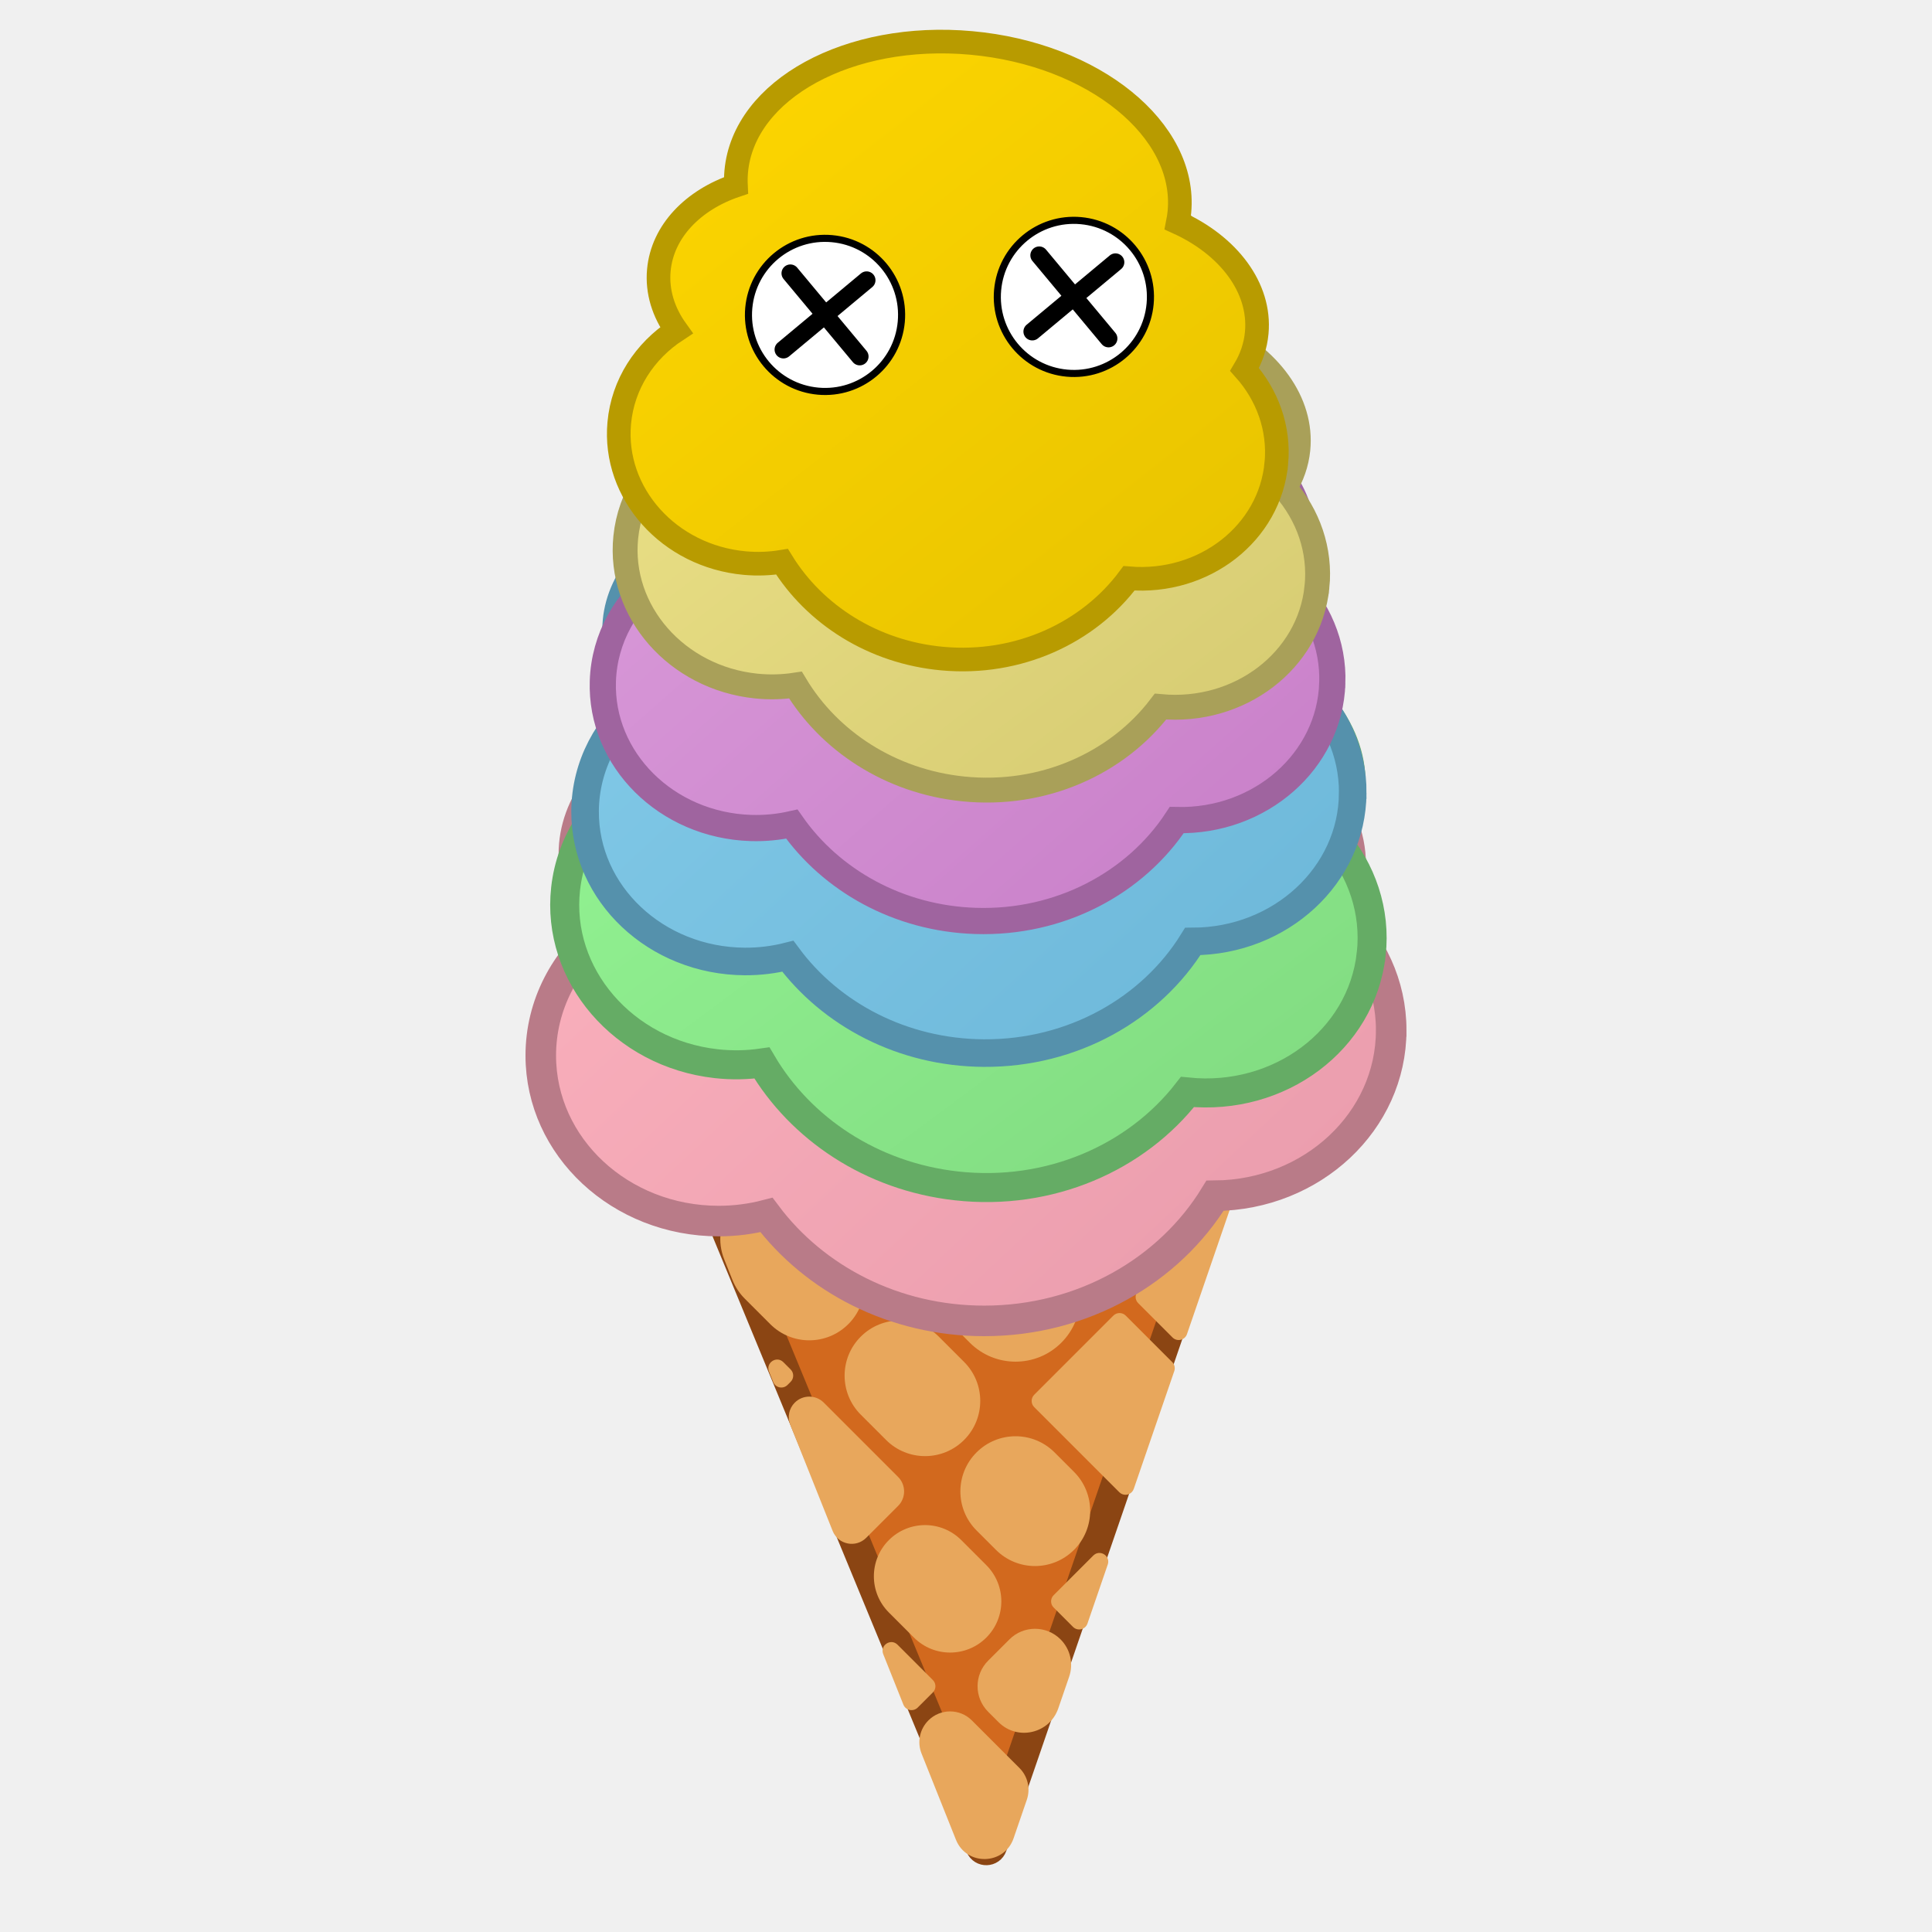
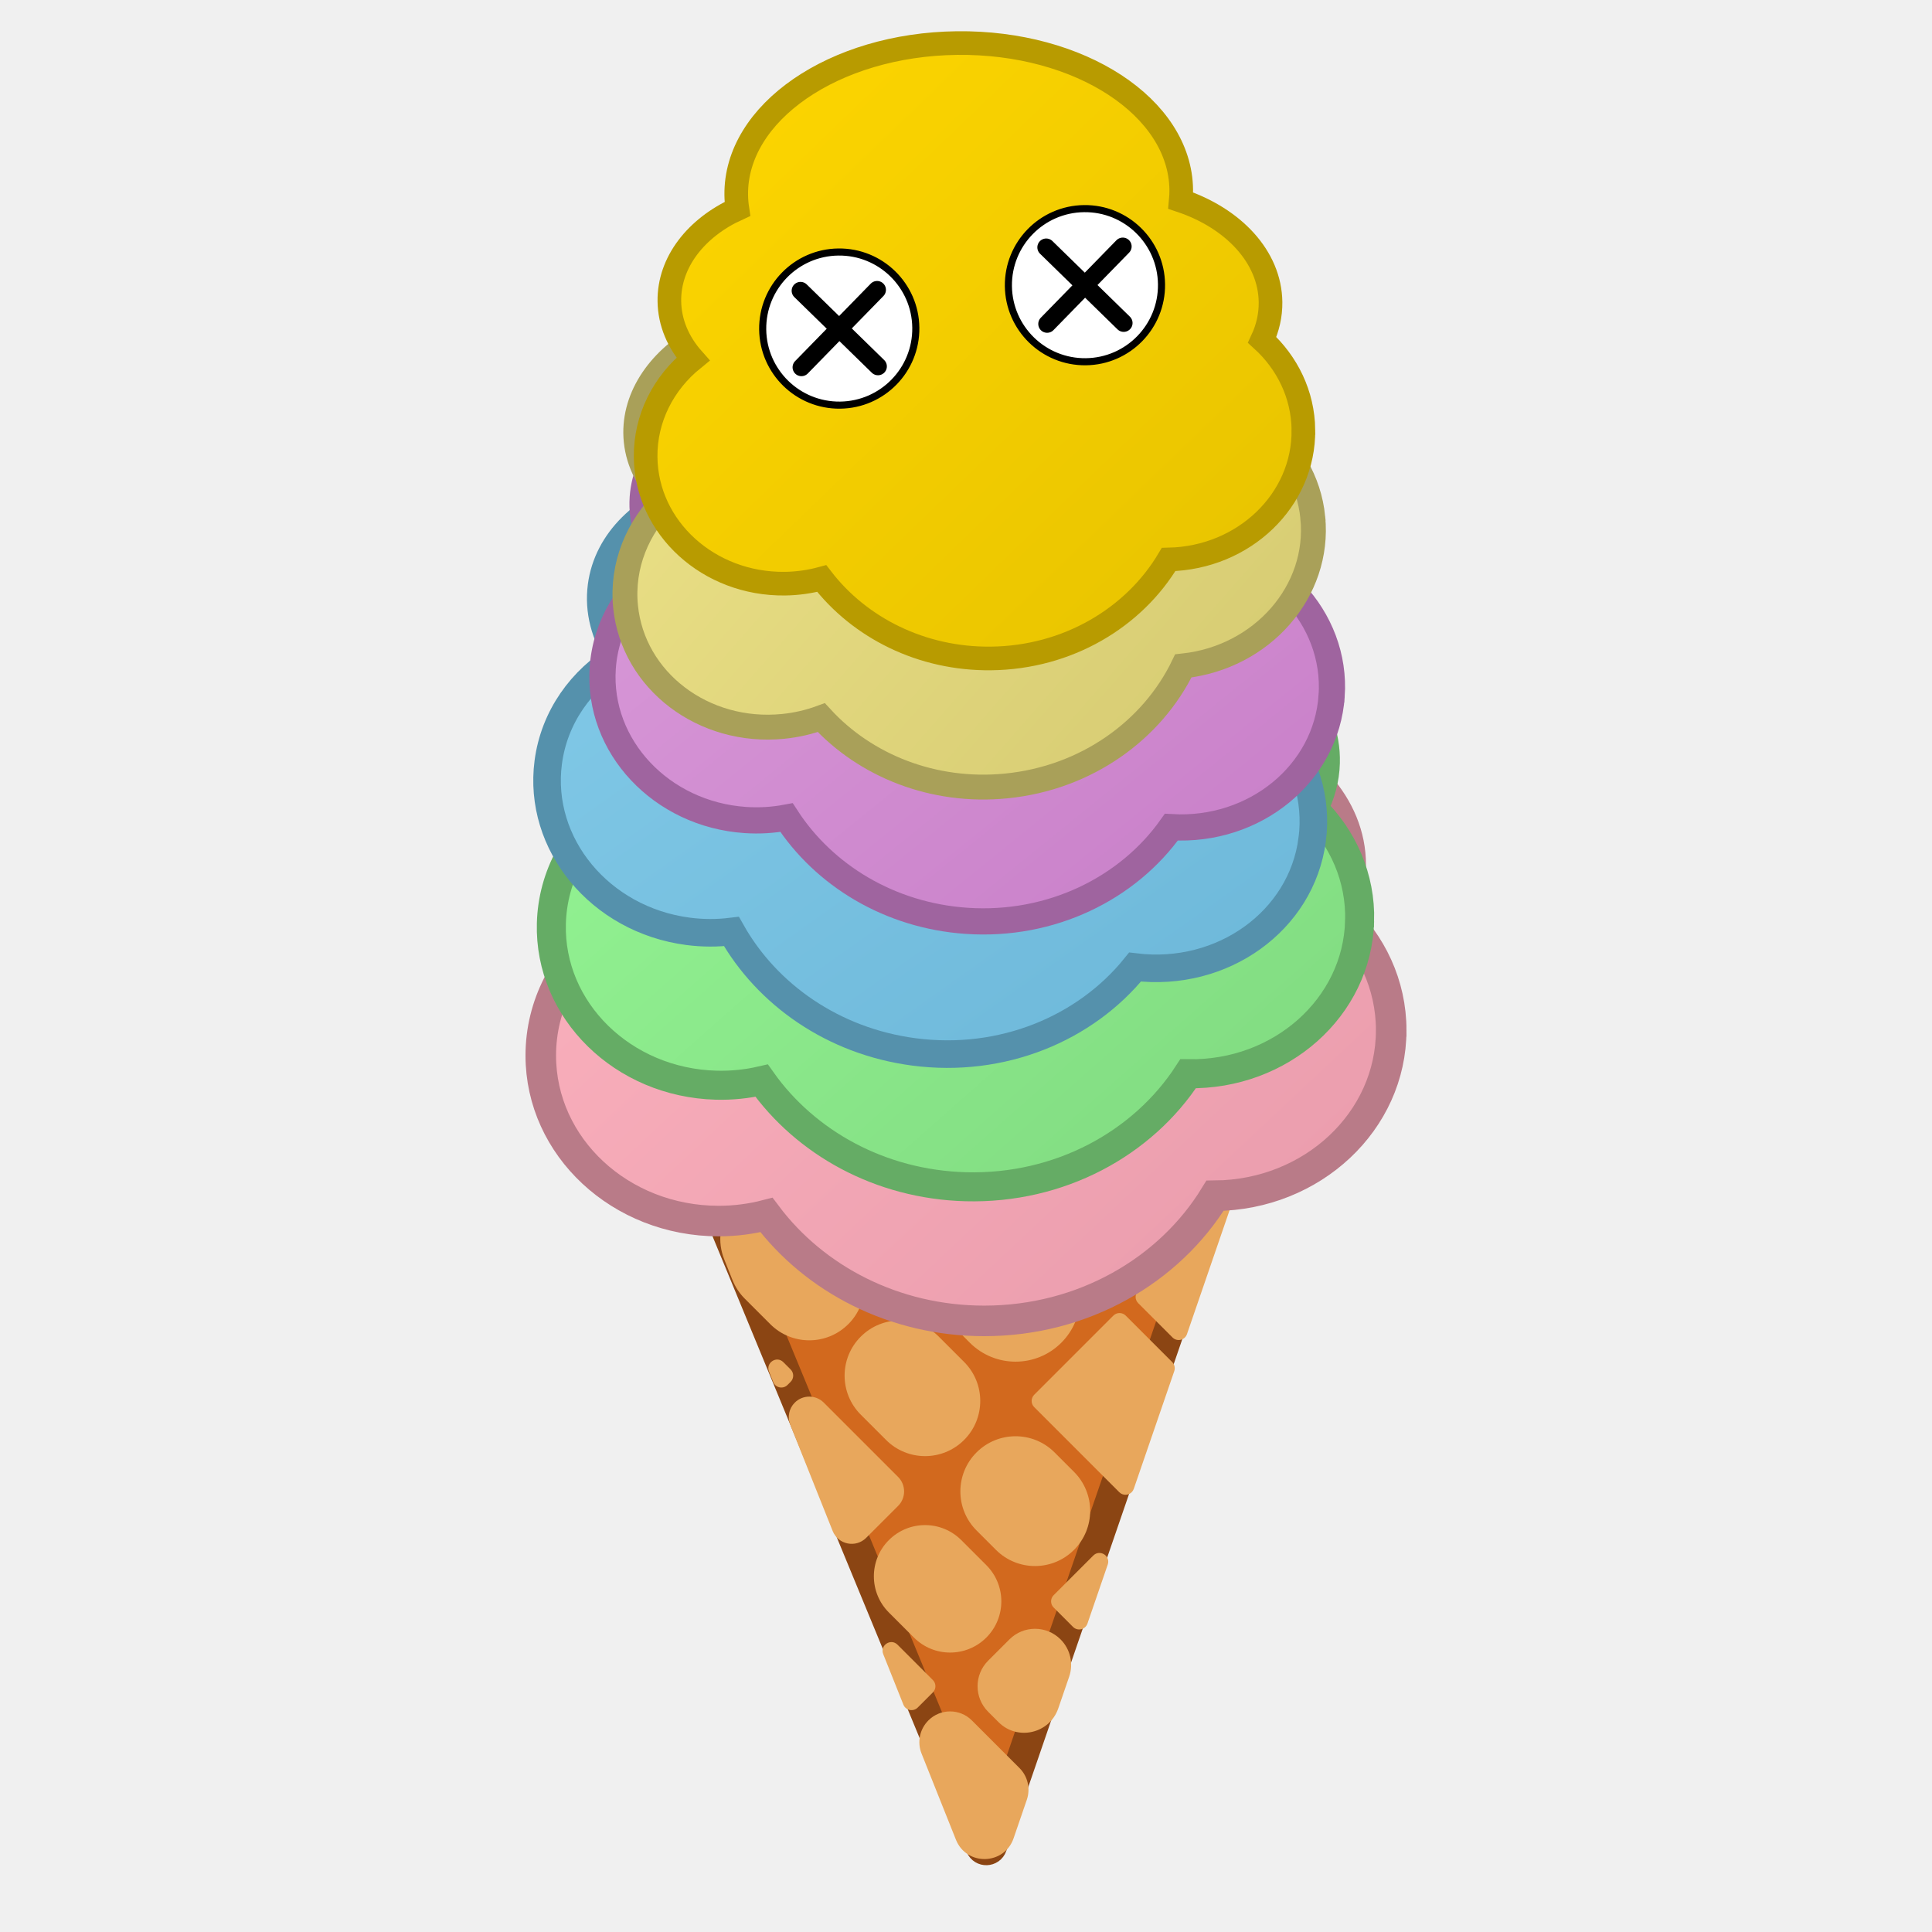
<svg xmlns="http://www.w3.org/2000/svg" viewBox="0 0 1024 1024" width="100%" height="100%">
  <defs>
    <linearGradient id="scoop-gradient-color-6-0" x1="0%" y1="0%" x2="100%" y2="100%">
      <stop offset="0%" style="stop-color:#FFB6C1;stop-opacity:1" />
      <stop offset="100%" style="stop-color:#E89AAB;stop-opacity:1" />
    </linearGradient>
    <linearGradient id="scoop-gradient-color-6-1" x1="0%" y1="0%" x2="100%" y2="100%">
      <stop offset="0%" style="stop-color:#98FB98;stop-opacity:1" />
      <stop offset="100%" style="stop-color:#7FD87F;stop-opacity:1" />
    </linearGradient>
    <linearGradient id="scoop-gradient-color-6-2" x1="0%" y1="0%" x2="100%" y2="100%">
      <stop offset="0%" style="stop-color:#87CEEB;stop-opacity:1" />
      <stop offset="100%" style="stop-color:#6BB6D8;stop-opacity:1" />
    </linearGradient>
    <linearGradient id="scoop-gradient-color-6-3" x1="0%" y1="0%" x2="100%" y2="100%">
      <stop offset="0%" style="stop-color:#DDA0DD;stop-opacity:1" />
      <stop offset="100%" style="stop-color:#C77DC7;stop-opacity:1" />
    </linearGradient>
    <linearGradient id="scoop-gradient-color-6-4" x1="0%" y1="0%" x2="100%" y2="100%">
      <stop offset="0%" style="stop-color:#F0E68C;stop-opacity:1" />
      <stop offset="100%" style="stop-color:#D4C970;stop-opacity:1" />
    </linearGradient>
    <linearGradient id="scoop-gradient-color-6-5" x1="0%" y1="0%" x2="100%" y2="100%">
      <stop offset="0%" style="stop-color:#FFD700;stop-opacity:1" />
      <stop offset="100%" style="stop-color:#E6C200;stop-opacity:1" />
    </linearGradient>
  </defs>
  <g transform="translate(278.5339, 355.25) scale(0.809592)">
    <g transform="translate(0, -105)">
      <g id="Cone">
        <path id="Cone_Bottom" data-name="Cone Bottom" d="M108.22,414.88l189.84,460.03c1.36,3.3,6.09,3.16,7.25-.22l159.34-463.34c.87-2.53-1.03-5.16-3.7-5.13l-349.18,3.32c-2.74.03-4.59,2.82-3.55,5.35Z" style="fill: rgb(210, 105, 30); stroke: rgb(139, 69, 19); stroke-linejoin: round; stroke-width: 20px;" />
        <g id="Waffle_Cross-Hatch" data-name="Waffle Cross-Hatch">
          <path d="M261.93,482.48h0c15.03-15.03,4.46-40.72-16.79-40.83h0c-21.37-.11-32.14,25.72-17.03,40.83h0c9.34,9.34,24.48,9.34,33.82,0Z" style="fill: rgb(232, 167, 92);" />
          <path d="M384.85,527.49l-51.82,51.82c-2.24,2.24-2.24,5.86,0,8.1l55.71,55.71c2.24,2.24,5.86,2.24,8.1,0h0c.62-.62,1.08-1.36,1.37-2.19l26.52-77.11c.71-2.07.18-4.36-1.37-5.91l-30.41-30.41c-2.24-2.24-5.86-2.24-8.1,0Z" style="fill: rgb(232, 167, 92);" />
          <rect x="274.59" y="463.59" width="84.73" height="95.66" rx="42.36" ry="42.36" transform="translate(-268.79 373.91) rotate(-45)" style="fill: rgb(232, 167, 92);" />
          <rect x="291.06" y="603.84" width="72.24" height="90.24" rx="36.12" ry="36.12" transform="translate(-363.06 421.43) rotate(-45)" style="fill: rgb(232, 167, 92);" />
          <path d="M371.7,684.58l-25.94,25.94c-2.24,2.24-2.24,5.86,0,8.1l12.67,12.67c2.99,2.99,8.09,1.82,9.46-2.19l13.28-38.61c1.97-5.74-5.17-10.2-9.46-5.91Z" style="fill: rgb(232, 167, 92);" />
          <path d="M159.42,564.14l2.73,6.83c1.52,3.82,6.46,4.83,9.37,1.93l2.05-2.05c2.24-2.24,2.24-5.86,0-8.1l-4.78-4.78c-4.4-4.4-11.67.39-9.37,6.17Z" style="fill: rgb(232, 167, 92);" />
          <path d="M243.92,633.11l-48.65-48.65c-5.24-5.24-13.74-5.24-18.99,0h0c-3.8,3.8-4.97,9.49-2.98,14.47l27.77,69.54c3.58,8.95,15.14,11.33,21.96,4.51l20.89-20.89c5.24-5.24,5.24-13.74,0-18.99Z" style="fill: rgb(232, 167, 92);" />
          <path d="M211.32,533.1h0c14.11-14.11,14.11-36.98,0-51.08l-34.94-34.94c-.72-.72-.72-1.89,0-2.62h0c1.16-1.16.34-3.15-1.3-3.16l-11.23-.06c-25.62-.13-43.23,25.72-33.73,49.51l5.37,13.45c1.82,4.55,4.54,8.68,8,12.15l16.74,16.74c14.11,14.11,36.98,14.11,51.08,0Z" style="fill: rgb(232, 167, 92);" />
          <path d="M263.74,792.53h0c-5.69,5.69-7.45,14.23-4.46,21.71l22.5,56.36c6.92,17.34,31.68,16.74,37.75-.92l8.66-25.2c2.5-7.28.64-15.35-4.8-20.79l-31.17-31.17c-7.87-7.87-20.62-7.87-28.48,0Z" style="fill: rgb(232, 167, 92);" />
          <path d="M392.94,503.07l40.81-40.81c2.24-2.24,5.86-2.24,8.1,0l.06.06c2.24,2.24,2.24,5.86,0,8.1l-40.81,40.81c-2.24,2.24-2.24,5.86,0,8.1l22.48,22.48c2.99,2.99,8.09,1.82,9.46-2.19l30.71-89.32c1.27-3.71-1.47-7.57-5.39-7.59l-120.63-.6c-5.11-.03-7.69,6.16-4.08,9.77l51.18,51.18c2.24,2.24,5.86,2.24,8.1,0Z" style="fill: rgb(232, 167, 92);" />
          <rect x="217.18" y="527.25" width="72.24" height="95.66" rx="36.12" ry="36.12" transform="translate(-332.45 347.55) rotate(-45)" style="fill: rgb(232, 167, 92);" />
          <path d="M350.28,739.46h0c-9.24-9.24-24.22-9.24-33.46,0l-13.94,13.94c-9.24,9.24-9.24,24.22,0,33.46l6.81,6.81c12.37,12.37,33.42,7.5,39.1-9.04l7.13-20.75c2.94-8.55.75-18.03-5.64-24.42Z" style="fill: rgb(232, 167, 92);" />
          <path d="M234.18,749.12l13.2,33.06c1.52,3.82,6.46,4.83,9.37,1.93l9.93-9.93c2.24-2.24,2.24-5.86,0-8.1l-23.13-23.13c-4.4-4.4-11.67.39-9.37,6.17Z" style="fill: rgb(232, 167, 92);" />
          <rect x="236.26" y="661.25" width="67.04" height="90.24" rx="33.52" ry="33.52" transform="translate(-420.46 397.65) rotate(-45)" style="fill: rgb(232, 167, 92);" />
        </g>
        <ellipse id="Cone_Top" data-name="Cone Top" cx="288.37" cy="404.38" rx="182.34" ry="67.01" style="fill: rgb(210, 105, 30); stroke: rgb(139, 69, 19); stroke-miterlimit: 10; stroke-width: 20px;" />
      </g>
    </g>
    <g transform="translate(288, 145) rotate(0) scale(1) translate(-288, -250)">
      <path id="Scoop_Outline" data-name="Scoop Outline" d="M566.75,340.67c0-29.85-12.97-56.87-33.96-76.47,4.8-9.98,7.44-20.71,7.44-31.9,0-38.29-30.62-71.33-74.92-86.77.33-3.07.51-6.17.51-9.3,0-69.72-84.29-126.24-188.26-126.24s-188.26,56.52-188.26,126.24c0,4,.29,7.95.83,11.86-34.94,15.4-58.48,44.25-58.48,77.34,0,18.21,7.15,35.15,19.39,49.26-25.1,19.88-41.05,49.47-41.05,82.54,0,59.85,52.15,108.37,116.49,108.37,10.83,0,21.3-1.4,31.26-3.98,31.42,41.91,83.55,69.34,142.55,69.34,64.73,0,121.2-33,151.11-81.94,63.8-.57,115.34-48.85,115.34-108.34Z" style="fill: url(&quot;#scoop-gradient-color-6-0&quot;); stroke: rgb(185, 123, 136); stroke-miterlimit: 10; stroke-width: 20px;" />
    </g>
-     <g transform="translate(300.0169, 71) rotate(6.358221) scale(0.95) translate(-288, -250)">
+     <g transform="translate(283.6594, 71) rotate(1.530711) scale(0.95) translate(-288, -250)">
      <path id="Scoop_Outline" data-name="Scoop Outline" d="M566.75,340.67c0-29.85-12.97-56.87-33.96-76.47,4.8-9.98,7.44-20.71,7.44-31.9,0-38.29-30.62-71.33-74.92-86.77.33-3.07.51-6.17.51-9.3,0-69.72-84.29-126.24-188.26-126.24s-188.26,56.52-188.26,126.24c0,4,.29,7.95.83,11.86-34.94,15.4-58.48,44.25-58.48,77.34,0,18.21,7.15,35.15,19.39,49.26-25.1,19.88-41.05,49.47-41.05,82.54,0,59.85,52.15,108.37,116.49,108.37,10.83,0,21.3-1.4,31.26-3.98,31.42,41.91,83.55,69.34,142.55,69.34,64.73,0,121.2-33,151.11-81.94,63.8-.57,115.34-48.85,115.34-108.34Z" style="fill: url(&quot;#scoop-gradient-color-6-1&quot;); stroke: rgb(101, 172, 101); stroke-miterlimit: 10; stroke-width: 20px;" />
    </g>
-     <g transform="translate(290.5055, -3) rotate(0.360737) scale(0.9025) translate(-288, -250)">
+     <g transform="translate(276.2619, -3) rotate(7.490159) scale(0.9025) translate(-288, -250)">
      <path id="Scoop_Outline" data-name="Scoop Outline" d="M566.75,340.67c0-29.85-12.97-56.87-33.96-76.47,4.8-9.98,7.44-20.71,7.44-31.9,0-38.29-30.62-71.33-74.92-86.77.33-3.07.51-6.17.51-9.3,0-69.72-84.29-126.24-188.26-126.24s-188.26,56.52-188.26,126.24c0,4,.29,7.95.83,11.86-34.94,15.4-58.48,44.25-58.48,77.34,0,18.21,7.15,35.15,19.39,49.26-25.1,19.88-41.05,49.47-41.05,82.54,0,59.85,52.15,108.37,116.49,108.37,10.83,0,21.3-1.4,31.26-3.98,31.42,41.91,83.55,69.34,142.55,69.34,64.73,0,121.2-33,151.11-81.94,63.8-.57,115.34-48.85,115.34-108.34Z" style="fill: url(&quot;#scoop-gradient-color-6-2&quot;); stroke: rgb(85, 145, 172); stroke-miterlimit: 10; stroke-width: 20px;" />
    </g>
-     <g transform="translate(291.8424, -77) rotate(1.857762) scale(0.857375) translate(-288, -250)">
+     <g transform="translate(294.595, -77) rotate(3.885113) scale(0.857375) translate(-288, -250)">
      <path id="Scoop_Outline" data-name="Scoop Outline" d="M566.75,340.67c0-29.85-12.97-56.87-33.96-76.47,4.8-9.98,7.44-20.71,7.44-31.9,0-38.29-30.62-71.33-74.92-86.77.33-3.07.51-6.17.51-9.3,0-69.72-84.29-126.24-188.26-126.24s-188.26,56.52-188.26,126.24c0,4,.29,7.95.83,11.86-34.94,15.4-58.48,44.25-58.48,77.34,0,18.21,7.15,35.15,19.39,49.26-25.1,19.88-41.05,49.47-41.05,82.54,0,59.85,52.15,108.37,116.49,108.37,10.83,0,21.3-1.4,31.26-3.98,31.42,41.91,83.55,69.34,142.55,69.34,64.73,0,121.2-33,151.11-81.94,63.8-.57,115.34-48.85,115.34-108.34Z" style="fill: url(&quot;#scoop-gradient-color-6-3&quot;); stroke: rgb(159, 100, 159); stroke-miterlimit: 10; stroke-width: 20px;" />
    </g>
-     <g transform="translate(299.7745, -151) rotate(5.828422) scale(0.8145062) translate(-288, -250)">
+     <g transform="translate(282.1977, -151) rotate(-5.670564) scale(0.8145062) translate(-288, -250)">
      <path id="Scoop_Outline" data-name="Scoop Outline" d="M566.75,340.67c0-29.85-12.97-56.87-33.96-76.47,4.8-9.98,7.44-20.71,7.44-31.9,0-38.29-30.62-71.33-74.92-86.77.33-3.07.51-6.17.51-9.3,0-69.72-84.29-126.24-188.26-126.24s-188.26,56.52-188.26,126.24c0,4,.29,7.95.83,11.86-34.94,15.4-58.48,44.25-58.48,77.34,0,18.21,7.15,35.15,19.39,49.26-25.1,19.88-41.05,49.47-41.05,82.54,0,59.85,52.15,108.37,116.49,108.37,10.83,0,21.3-1.4,31.26-3.98,31.42,41.91,83.55,69.34,142.55,69.34,64.73,0,121.2-33,151.11-81.94,63.8-.57,115.34-48.85,115.34-108.34Z" style="fill: url(&quot;#scoop-gradient-color-6-4&quot;); stroke: rgb(169, 160, 89); stroke-miterlimit: 10; stroke-width: 20px;" />
    </g>
-     <g transform="translate(283.1102, -225) rotate(5.190699) scale(0.7737809) translate(-288, -250)">
+     <g transform="translate(292.75, -225) rotate(-0.6849779) scale(0.7737809) translate(-288, -250)">
      <path id="Scoop_Outline" data-name="Scoop Outline" d="M566.75,340.67c0-29.85-12.97-56.87-33.96-76.47,4.8-9.98,7.44-20.71,7.44-31.9,0-38.29-30.62-71.33-74.92-86.77.33-3.07.51-6.17.51-9.3,0-69.72-84.29-126.24-188.26-126.24s-188.26,56.52-188.26,126.24c0,4,.29,7.95.83,11.86-34.94,15.4-58.48,44.25-58.48,77.34,0,18.21,7.15,35.15,19.39,49.26-25.1,19.88-41.05,49.47-41.05,82.54,0,59.85,52.15,108.37,116.49,108.37,10.83,0,21.3-1.4,31.26-3.98,31.42,41.91,83.55,69.34,142.55,69.34,64.73,0,121.2-33,151.11-81.94,63.8-.57,115.34-48.85,115.34-108.34Z" style="fill: url(&quot;#scoop-gradient-color-6-5&quot;); stroke: rgb(184, 155, 0); stroke-miterlimit: 10; stroke-width: 20px;" />
      <g id="Right_Eye" data-name="Right Eye">
        <circle id="Left_Eye_Outline" data-name="Left Eye Outline" cx="383.4" cy="216.12" r="64.78" style="fill: #fff; stroke: #000; stroke-miterlimit: 10; stroke-width: 6px;" />
      </g>
      <g id="Left_Eye" data-name="Left Eye">
        <circle id="Right_Eye_Outline" data-name="Right Eye Outline" cx="175.1" cy="250.34" r="64.78" style="fill: #fff; stroke: #000; stroke-miterlimit: 10; stroke-width: 6px;" />
      </g>
      <g>
        <line x1="351.01" y1="183.73" x2="415.79" y2="248.51" stroke="#000" stroke-width="15" stroke-linecap="round" />
        <line x1="351.01" y1="248.51" x2="415.79" y2="183.73" stroke="#000" stroke-width="15" stroke-linecap="round" />
      </g>
      <g>
        <line x1="142.71" y1="217.95" x2="207.49" y2="282.73" stroke="#000" stroke-width="15" stroke-linecap="round" />
        <line x1="142.71" y1="282.73" x2="207.49" y2="217.95" stroke="#000" stroke-width="15" stroke-linecap="round" />
      </g>
    </g>
  </g>
</svg>
